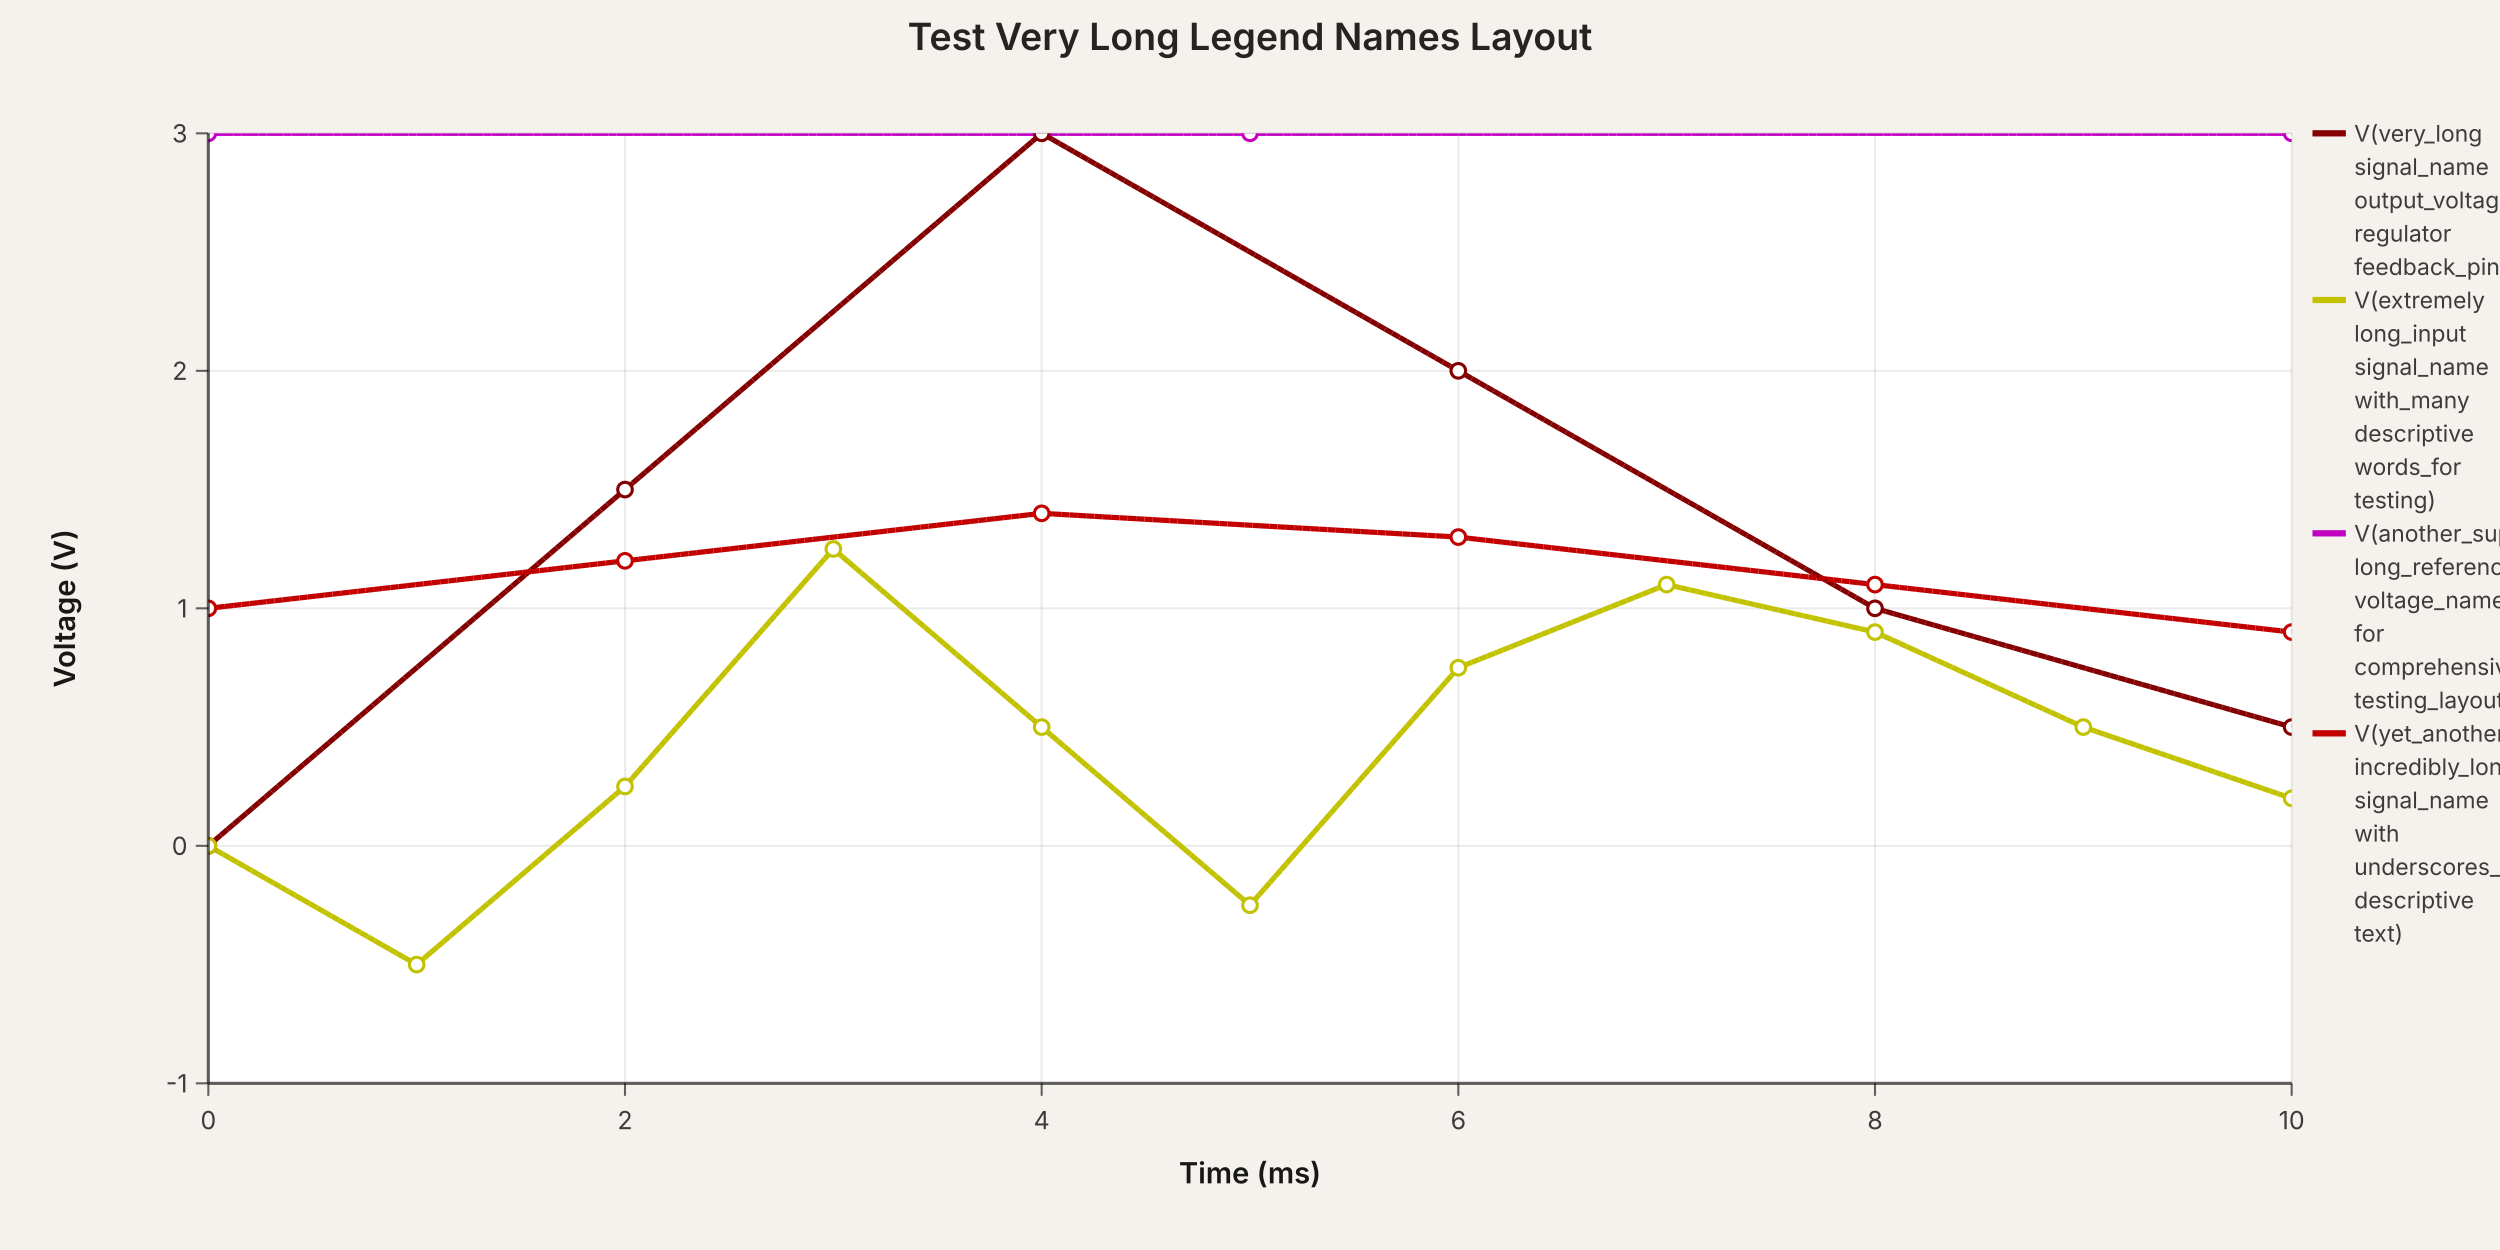
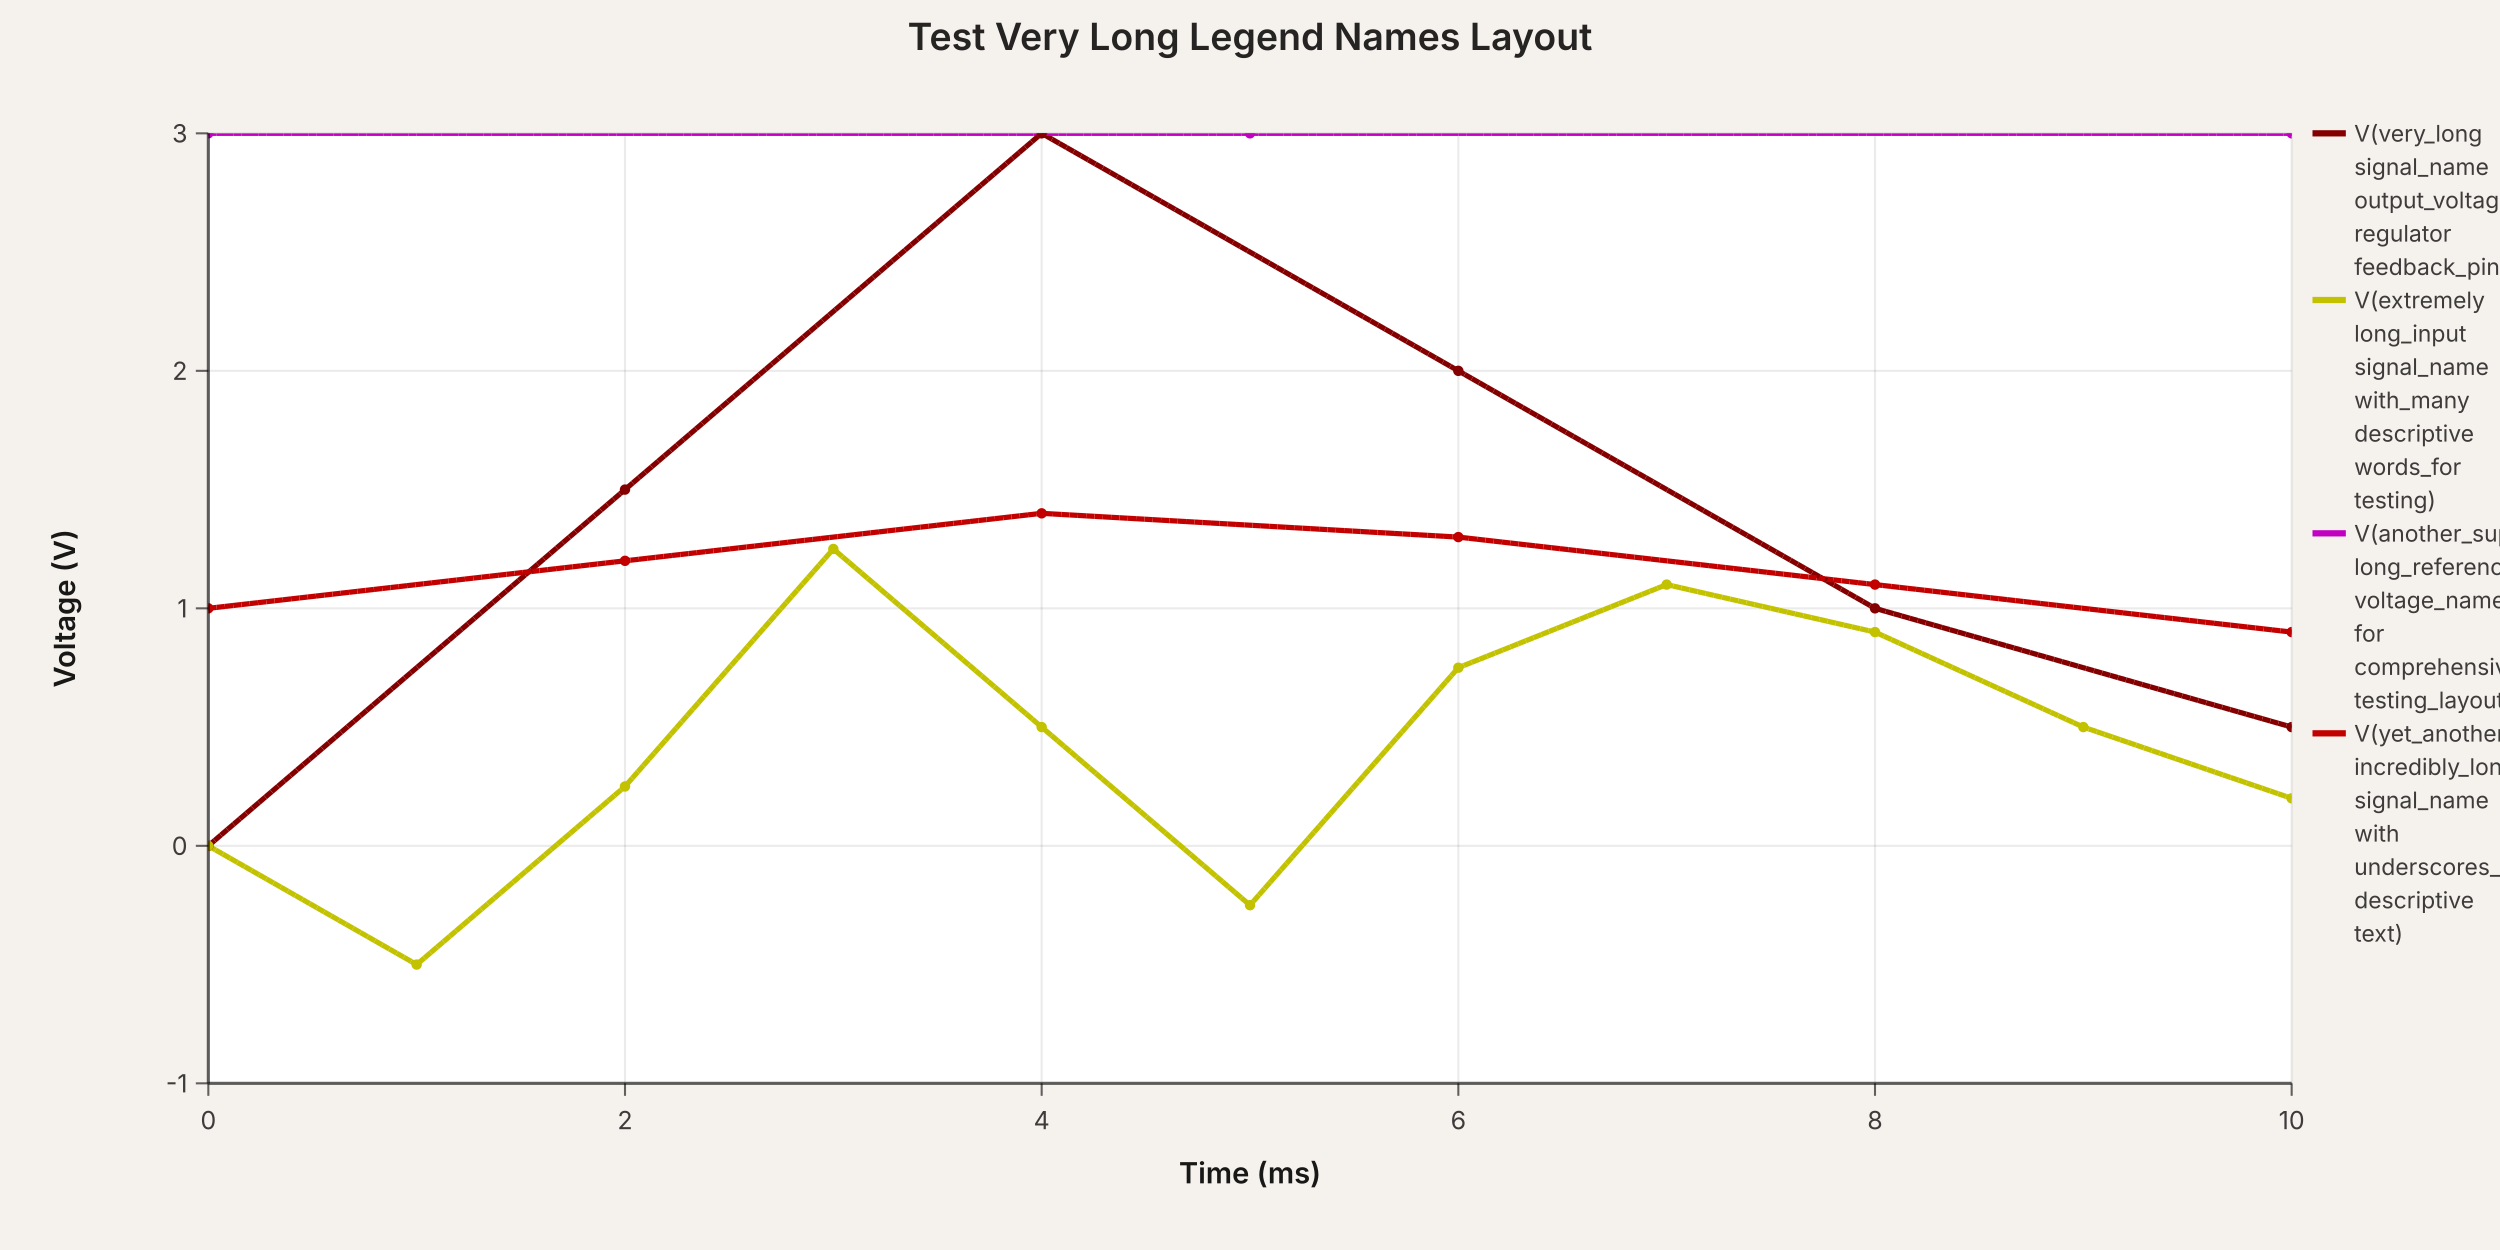
<svg xmlns="http://www.w3.org/2000/svg" width="1200" height="600" viewBox="0 0 1200 600" data-simulation-experiment-id="exp-long-names" data-simulation-experiment-name="Test Very Long Legend Names Layout">
  <style>
:root { color-scheme: light; }
svg { font-family: 'Inter', 'Helvetica Neue', Arial, sans-serif; }
.background { fill: rgb(245, 241, 237); }
.plot-background { fill: #ffffff; }
.grid-line { stroke: rgba(0, 0, 0, 0.08); stroke-width: 1; }
.axis { stroke: rgba(0, 0, 0, 0.6); stroke-width: 1.5; }
.axis-tick { stroke: rgba(0, 0, 0, 0.6); stroke-width: 1; }
.axis-label { fill: rgba(0, 0, 0, 0.75); font-size: 12px; }
.axis-title { fill: rgba(0, 0, 0, 0.9); font-size: 14px; font-weight: 600; }
.legend-label { fill: rgba(0, 0, 0, 0.75); font-size: 11px; }
.legend-line { stroke-width: 3; }
.simulation-line { fill: none; stroke-width: 2.5; }
- .simulation-point { stroke-width: 1.5; fill: #ffffff; }
+ .simulation-point { stroke-width: 0; }
.chart-title { fill: rgba(0, 0, 0, 0.85); font-size: 18px; font-weight: 600; }
</style>
  <rect class="background" x="0" y="0" width="1200" height="600" />
  <defs>
    <clipPath id="simulation-graph-exp-long-names">
      <rect x="100" y="64" width="1000" height="456" />
    </clipPath>
  </defs>
  <rect class="plot-background" x="100" y="64" width="1000" height="456" />
  <g class="grid">
    <line class="grid-line grid-line-x" x1="100" y1="64" x2="100" y2="520" />
    <line class="grid-line grid-line-x" x1="300" y1="64" x2="300" y2="520" />
    <line class="grid-line grid-line-x" x1="500" y1="64" x2="500" y2="520" />
    <line class="grid-line grid-line-x" x1="700" y1="64" x2="700" y2="520" />
    <line class="grid-line grid-line-x" x1="900" y1="64" x2="900" y2="520" />
    <line class="grid-line grid-line-x" x1="1100" y1="64" x2="1100" y2="520" />
    <line class="grid-line grid-line-y" x1="100" y1="520" x2="1100" y2="520" />
    <line class="grid-line grid-line-y" x1="100" y1="406" x2="1100" y2="406" />
    <line class="grid-line grid-line-y" x1="100" y1="292" x2="1100" y2="292" />
    <line class="grid-line grid-line-y" x1="100" y1="178" x2="1100" y2="178" />
    <line class="grid-line grid-line-y" x1="100" y1="64" x2="1100" y2="64" />
  </g>
  <g class="data-series">
    <path class="simulation-line" d="M 100 406 L 300 235 L 500 64 L 700 178 L 900 292 L 1100 349" stroke="rgb(132, 0, 0)" clip-path="url(#simulation-graph-exp-long-names)" data-simulation-transient-voltage-graph-id="graph-1" data-schematic-voltage-probe-id="vp-1" stroke-dasharray="4 8" stroke-dashoffset="0" />
    <path class="simulation-line" d="M 100 406 L 200 463 L 300 377.5 L 400 263.5 L 500 349 L 600 434.5 L 700 320.5 L 800 280.6 L 900 303.4 L 1000 349 L 1100 383.2" stroke="rgb(194, 194, 0)" clip-path="url(#simulation-graph-exp-long-names)" data-simulation-transient-voltage-graph-id="graph-2" data-schematic-voltage-probe-id="vp-2" stroke-dasharray="4 8" stroke-dashoffset="4" />
    <path class="simulation-line" d="M 100 64 L 600 64 L 1100 64" stroke="rgb(194, 0, 194)" clip-path="url(#simulation-graph-exp-long-names)" data-simulation-transient-voltage-graph-id="graph-3" stroke-dasharray="4 8" stroke-dashoffset="8" />
    <path class="simulation-line" d="M 100 292 L 300 269.2 L 500 246.4 L 700 257.8 L 900 280.6 L 1100 303.4" stroke="rgb(194, 0, 0)" clip-path="url(#simulation-graph-exp-long-names)" data-simulation-transient-voltage-graph-id="graph-4" stroke-dasharray="4 8" stroke-dashoffset="0" />
    <path class="simulation-line" d="M 100 406 L 300 235 L 500 64 L 700 178 L 900 292 L 1100 349" stroke="rgb(132, 0, 0)" clip-path="url(#simulation-graph-exp-long-names)" data-simulation-transient-voltage-graph-id="graph-1" data-schematic-voltage-probe-id="vp-1" stroke-dasharray="4 8" stroke-dashoffset="4" />
    <path class="simulation-line" d="M 100 406 L 200 463 L 300 377.5 L 400 263.5 L 500 349 L 600 434.5 L 700 320.5 L 800 280.6 L 900 303.4 L 1000 349 L 1100 383.2" stroke="rgb(194, 194, 0)" clip-path="url(#simulation-graph-exp-long-names)" data-simulation-transient-voltage-graph-id="graph-2" data-schematic-voltage-probe-id="vp-2" stroke-dasharray="4 8" stroke-dashoffset="8" />
    <path class="simulation-line" d="M 100 64 L 600 64 L 1100 64" stroke="rgb(194, 0, 194)" clip-path="url(#simulation-graph-exp-long-names)" data-simulation-transient-voltage-graph-id="graph-3" stroke-dasharray="4 8" stroke-dashoffset="0" />
    <path class="simulation-line" d="M 100 292 L 300 269.2 L 500 246.4 L 700 257.8 L 900 280.6 L 1100 303.4" stroke="rgb(194, 0, 0)" clip-path="url(#simulation-graph-exp-long-names)" data-simulation-transient-voltage-graph-id="graph-4" stroke-dasharray="4 8" stroke-dashoffset="4" />
    <path class="simulation-line" d="M 100 406 L 300 235 L 500 64 L 700 178 L 900 292 L 1100 349" stroke="rgb(132, 0, 0)" clip-path="url(#simulation-graph-exp-long-names)" data-simulation-transient-voltage-graph-id="graph-1" data-schematic-voltage-probe-id="vp-1" stroke-dasharray="4 8" stroke-dashoffset="8" />
    <path class="simulation-line" d="M 100 406 L 200 463 L 300 377.5 L 400 263.5 L 500 349 L 600 434.5 L 700 320.5 L 800 280.6 L 900 303.4 L 1000 349 L 1100 383.2" stroke="rgb(194, 194, 0)" clip-path="url(#simulation-graph-exp-long-names)" data-simulation-transient-voltage-graph-id="graph-2" data-schematic-voltage-probe-id="vp-2" stroke-dasharray="4 8" stroke-dashoffset="0" />
    <path class="simulation-line" d="M 100 64 L 600 64 L 1100 64" stroke="rgb(194, 0, 194)" clip-path="url(#simulation-graph-exp-long-names)" data-simulation-transient-voltage-graph-id="graph-3" stroke-dasharray="4 8" stroke-dashoffset="4" />
    <path class="simulation-line" d="M 100 292 L 300 269.2 L 500 246.4 L 700 257.8 L 900 280.6 L 1100 303.4" stroke="rgb(194, 0, 0)" clip-path="url(#simulation-graph-exp-long-names)" data-simulation-transient-voltage-graph-id="graph-4" stroke-dasharray="4 8" stroke-dashoffset="8" />
-     <circle class="simulation-point" cx="100" cy="406" r="3.5" stroke="rgb(132, 0, 0)" fill="#ffffff" clip-path="url(#simulation-graph-exp-long-names)" />
-     <circle class="simulation-point" cx="300" cy="235" r="3.5" stroke="rgb(132, 0, 0)" fill="#ffffff" clip-path="url(#simulation-graph-exp-long-names)" />
-     <circle class="simulation-point" cx="500" cy="64" r="3.5" stroke="rgb(132, 0, 0)" fill="#ffffff" clip-path="url(#simulation-graph-exp-long-names)" />
-     <circle class="simulation-point" cx="700" cy="178" r="3.5" stroke="rgb(132, 0, 0)" fill="#ffffff" clip-path="url(#simulation-graph-exp-long-names)" />
-     <circle class="simulation-point" cx="900" cy="292" r="3.5" stroke="rgb(132, 0, 0)" fill="#ffffff" clip-path="url(#simulation-graph-exp-long-names)" />
-     <circle class="simulation-point" cx="1100" cy="349" r="3.5" stroke="rgb(132, 0, 0)" fill="#ffffff" clip-path="url(#simulation-graph-exp-long-names)" />
-     <circle class="simulation-point" cx="100" cy="406" r="3.5" stroke="rgb(194, 194, 0)" fill="#ffffff" clip-path="url(#simulation-graph-exp-long-names)" />
-     <circle class="simulation-point" cx="200" cy="463" r="3.5" stroke="rgb(194, 194, 0)" fill="#ffffff" clip-path="url(#simulation-graph-exp-long-names)" />
-     <circle class="simulation-point" cx="300" cy="377.5" r="3.5" stroke="rgb(194, 194, 0)" fill="#ffffff" clip-path="url(#simulation-graph-exp-long-names)" />
-     <circle class="simulation-point" cx="400" cy="263.5" r="3.5" stroke="rgb(194, 194, 0)" fill="#ffffff" clip-path="url(#simulation-graph-exp-long-names)" />
-     <circle class="simulation-point" cx="500" cy="349" r="3.5" stroke="rgb(194, 194, 0)" fill="#ffffff" clip-path="url(#simulation-graph-exp-long-names)" />
-     <circle class="simulation-point" cx="600" cy="434.5" r="3.5" stroke="rgb(194, 194, 0)" fill="#ffffff" clip-path="url(#simulation-graph-exp-long-names)" />
-     <circle class="simulation-point" cx="700" cy="320.5" r="3.5" stroke="rgb(194, 194, 0)" fill="#ffffff" clip-path="url(#simulation-graph-exp-long-names)" />
-     <circle class="simulation-point" cx="800" cy="280.6" r="3.5" stroke="rgb(194, 194, 0)" fill="#ffffff" clip-path="url(#simulation-graph-exp-long-names)" />
-     <circle class="simulation-point" cx="900" cy="303.4" r="3.5" stroke="rgb(194, 194, 0)" fill="#ffffff" clip-path="url(#simulation-graph-exp-long-names)" />
-     <circle class="simulation-point" cx="1000" cy="349" r="3.5" stroke="rgb(194, 194, 0)" fill="#ffffff" clip-path="url(#simulation-graph-exp-long-names)" />
-     <circle class="simulation-point" cx="1100" cy="383.2" r="3.5" stroke="rgb(194, 194, 0)" fill="#ffffff" clip-path="url(#simulation-graph-exp-long-names)" />
-     <circle class="simulation-point" cx="100" cy="64" r="3.5" stroke="rgb(194, 0, 194)" fill="#ffffff" clip-path="url(#simulation-graph-exp-long-names)" />
-     <circle class="simulation-point" cx="600" cy="64" r="3.5" stroke="rgb(194, 0, 194)" fill="#ffffff" clip-path="url(#simulation-graph-exp-long-names)" />
-     <circle class="simulation-point" cx="1100" cy="64" r="3.5" stroke="rgb(194, 0, 194)" fill="#ffffff" clip-path="url(#simulation-graph-exp-long-names)" />
-     <circle class="simulation-point" cx="100" cy="292" r="3.5" stroke="rgb(194, 0, 0)" fill="#ffffff" clip-path="url(#simulation-graph-exp-long-names)" />
-     <circle class="simulation-point" cx="300" cy="269.2" r="3.5" stroke="rgb(194, 0, 0)" fill="#ffffff" clip-path="url(#simulation-graph-exp-long-names)" />
-     <circle class="simulation-point" cx="500" cy="246.4" r="3.5" stroke="rgb(194, 0, 0)" fill="#ffffff" clip-path="url(#simulation-graph-exp-long-names)" />
-     <circle class="simulation-point" cx="700" cy="257.8" r="3.5" stroke="rgb(194, 0, 0)" fill="#ffffff" clip-path="url(#simulation-graph-exp-long-names)" />
-     <circle class="simulation-point" cx="900" cy="280.6" r="3.5" stroke="rgb(194, 0, 0)" fill="#ffffff" clip-path="url(#simulation-graph-exp-long-names)" />
-     <circle class="simulation-point" cx="1100" cy="303.4" r="3.5" stroke="rgb(194, 0, 0)" fill="#ffffff" clip-path="url(#simulation-graph-exp-long-names)" />
+     <circle class="simulation-point" cx="100" cy="406" r="2.5" fill="rgb(132, 0, 0)" clip-path="url(#simulation-graph-exp-long-names)" />
+     <circle class="simulation-point" cx="300" cy="235" r="2.5" fill="rgb(132, 0, 0)" clip-path="url(#simulation-graph-exp-long-names)" />
+     <circle class="simulation-point" cx="500" cy="64" r="2.5" fill="rgb(132, 0, 0)" clip-path="url(#simulation-graph-exp-long-names)" />
+     <circle class="simulation-point" cx="700" cy="178" r="2.5" fill="rgb(132, 0, 0)" clip-path="url(#simulation-graph-exp-long-names)" />
+     <circle class="simulation-point" cx="900" cy="292" r="2.5" fill="rgb(132, 0, 0)" clip-path="url(#simulation-graph-exp-long-names)" />
+     <circle class="simulation-point" cx="1100" cy="349" r="2.5" fill="rgb(132, 0, 0)" clip-path="url(#simulation-graph-exp-long-names)" />
+     <circle class="simulation-point" cx="100" cy="406" r="2.5" fill="rgb(194, 194, 0)" clip-path="url(#simulation-graph-exp-long-names)" />
+     <circle class="simulation-point" cx="200" cy="463" r="2.5" fill="rgb(194, 194, 0)" clip-path="url(#simulation-graph-exp-long-names)" />
+     <circle class="simulation-point" cx="300" cy="377.5" r="2.5" fill="rgb(194, 194, 0)" clip-path="url(#simulation-graph-exp-long-names)" />
+     <circle class="simulation-point" cx="400" cy="263.5" r="2.5" fill="rgb(194, 194, 0)" clip-path="url(#simulation-graph-exp-long-names)" />
+     <circle class="simulation-point" cx="500" cy="349" r="2.5" fill="rgb(194, 194, 0)" clip-path="url(#simulation-graph-exp-long-names)" />
+     <circle class="simulation-point" cx="600" cy="434.5" r="2.5" fill="rgb(194, 194, 0)" clip-path="url(#simulation-graph-exp-long-names)" />
+     <circle class="simulation-point" cx="700" cy="320.5" r="2.5" fill="rgb(194, 194, 0)" clip-path="url(#simulation-graph-exp-long-names)" />
+     <circle class="simulation-point" cx="800" cy="280.6" r="2.5" fill="rgb(194, 194, 0)" clip-path="url(#simulation-graph-exp-long-names)" />
+     <circle class="simulation-point" cx="900" cy="303.4" r="2.5" fill="rgb(194, 194, 0)" clip-path="url(#simulation-graph-exp-long-names)" />
+     <circle class="simulation-point" cx="1000" cy="349" r="2.5" fill="rgb(194, 194, 0)" clip-path="url(#simulation-graph-exp-long-names)" />
+     <circle class="simulation-point" cx="1100" cy="383.2" r="2.5" fill="rgb(194, 194, 0)" clip-path="url(#simulation-graph-exp-long-names)" />
+     <circle class="simulation-point" cx="100" cy="64" r="2.5" fill="rgb(194, 0, 194)" clip-path="url(#simulation-graph-exp-long-names)" />
+     <circle class="simulation-point" cx="600" cy="64" r="2.5" fill="rgb(194, 0, 194)" clip-path="url(#simulation-graph-exp-long-names)" />
+     <circle class="simulation-point" cx="1100" cy="64" r="2.5" fill="rgb(194, 0, 194)" clip-path="url(#simulation-graph-exp-long-names)" />
+     <circle class="simulation-point" cx="100" cy="292" r="2.5" fill="rgb(194, 0, 0)" clip-path="url(#simulation-graph-exp-long-names)" />
+     <circle class="simulation-point" cx="300" cy="269.2" r="2.5" fill="rgb(194, 0, 0)" clip-path="url(#simulation-graph-exp-long-names)" />
+     <circle class="simulation-point" cx="500" cy="246.4" r="2.5" fill="rgb(194, 0, 0)" clip-path="url(#simulation-graph-exp-long-names)" />
+     <circle class="simulation-point" cx="700" cy="257.8" r="2.5" fill="rgb(194, 0, 0)" clip-path="url(#simulation-graph-exp-long-names)" />
+     <circle class="simulation-point" cx="900" cy="280.6" r="2.5" fill="rgb(194, 0, 0)" clip-path="url(#simulation-graph-exp-long-names)" />
+     <circle class="simulation-point" cx="1100" cy="303.4" r="2.5" fill="rgb(194, 0, 0)" clip-path="url(#simulation-graph-exp-long-names)" />
  </g>
  <g class="axes">
    <line class="axis axis-x" x1="100" y1="520" x2="1100" y2="520" />
    <line class="axis axis-y" x1="100" y1="64" x2="100" y2="520" />
    <line class="axis-tick axis-tick-x" x1="100" y1="520" x2="100" y2="526" />
    <text class="axis-label axis-label-x" x="100" y="542" text-anchor="middle">0</text>
    <line class="axis-tick axis-tick-x" x1="300" y1="520" x2="300" y2="526" />
    <text class="axis-label axis-label-x" x="300" y="542" text-anchor="middle">2</text>
    <line class="axis-tick axis-tick-x" x1="500" y1="520" x2="500" y2="526" />
    <text class="axis-label axis-label-x" x="500" y="542" text-anchor="middle">4</text>
    <line class="axis-tick axis-tick-x" x1="700" y1="520" x2="700" y2="526" />
    <text class="axis-label axis-label-x" x="700" y="542" text-anchor="middle">6</text>
    <line class="axis-tick axis-tick-x" x1="900" y1="520" x2="900" y2="526" />
    <text class="axis-label axis-label-x" x="900" y="542" text-anchor="middle">8</text>
    <line class="axis-tick axis-tick-x" x1="1100" y1="520" x2="1100" y2="526" />
    <text class="axis-label axis-label-x" x="1100" y="542" text-anchor="middle">10</text>
    <line class="axis-tick axis-tick-y" x1="94" y1="520" x2="100" y2="520" />
    <text class="axis-label axis-label-y" x="90" y="520" text-anchor="end" dominant-baseline="middle">-1</text>
    <line class="axis-tick axis-tick-y" x1="94" y1="406" x2="100" y2="406" />
    <text class="axis-label axis-label-y" x="90" y="406" text-anchor="end" dominant-baseline="middle">0</text>
    <line class="axis-tick axis-tick-y" x1="94" y1="292" x2="100" y2="292" />
    <text class="axis-label axis-label-y" x="90" y="292" text-anchor="end" dominant-baseline="middle">1</text>
    <line class="axis-tick axis-tick-y" x1="94" y1="178" x2="100" y2="178" />
    <text class="axis-label axis-label-y" x="90" y="178" text-anchor="end" dominant-baseline="middle">2</text>
    <line class="axis-tick axis-tick-y" x1="94" y1="64" x2="100" y2="64" />
    <text class="axis-label axis-label-y" x="90" y="64" text-anchor="end" dominant-baseline="middle">3</text>
    <text class="axis-title axis-title-x" x="600" y="568" text-anchor="middle">Time (ms)</text>
    <text class="axis-title axis-title-y" x="36" y="292" transform="rotate(-90 36 292)" text-anchor="middle">Voltage (V)</text>
  </g>
  <g class="legend">
    <g class="legend-item" transform="translate(1110 64)">
      <line class="legend-line" x1="0" y1="0" x2="16" y2="0" stroke="rgb(132, 0, 0)" />
      <text class="legend-label" x="20" y="0" dominant-baseline="middle">
        <tspan x="20" dy="0">V(very_long</tspan>
        <tspan x="20" dy="16">signal_name</tspan>
        <tspan x="20" dy="16">output_voltage</tspan>
        <tspan x="20" dy="16">regulator</tspan>
        <tspan x="20" dy="16">feedback_pin)</tspan>
      </text>
    </g>
    <g class="legend-item" transform="translate(1110 144)">
      <line class="legend-line" x1="0" y1="0" x2="16" y2="0" stroke="rgb(194, 194, 0)" />
      <text class="legend-label" x="20" y="0" dominant-baseline="middle">
        <tspan x="20" dy="0">V(extremely</tspan>
        <tspan x="20" dy="16">long_input</tspan>
        <tspan x="20" dy="16">signal_name</tspan>
        <tspan x="20" dy="16">with_many</tspan>
        <tspan x="20" dy="16">descriptive</tspan>
        <tspan x="20" dy="16">words_for</tspan>
        <tspan x="20" dy="16">testing)</tspan>
      </text>
    </g>
    <g class="legend-item" transform="translate(1110 256)">
      <line class="legend-line" x1="0" y1="0" x2="16" y2="0" stroke="rgb(194, 0, 194)" />
      <text class="legend-label" x="20" y="0" dominant-baseline="middle">
        <tspan x="20" dy="0">V(another_super</tspan>
        <tspan x="20" dy="16">long_reference</tspan>
        <tspan x="20" dy="16">voltage_name</tspan>
        <tspan x="20" dy="16">for</tspan>
        <tspan x="20" dy="16">comprehensive</tspan>
        <tspan x="20" dy="16">testing_layout)</tspan>
      </text>
    </g>
    <g class="legend-item" transform="translate(1110 352)">
      <line class="legend-line" x1="0" y1="0" x2="16" y2="0" stroke="rgb(194, 0, 0)" />
      <text class="legend-label" x="20" y="0" dominant-baseline="middle">
        <tspan x="20" dy="0">V(yet_another</tspan>
        <tspan x="20" dy="16">incredibly_long</tspan>
        <tspan x="20" dy="16">signal_name</tspan>
        <tspan x="20" dy="16">with</tspan>
        <tspan x="20" dy="16">underscores_and</tspan>
        <tspan x="20" dy="16">descriptive</tspan>
        <tspan x="20" dy="16">text)</tspan>
      </text>
    </g>
  </g>
  <text class="chart-title" x="600" y="24" text-anchor="middle">Test Very Long Legend Names Layout</text>
</svg>
